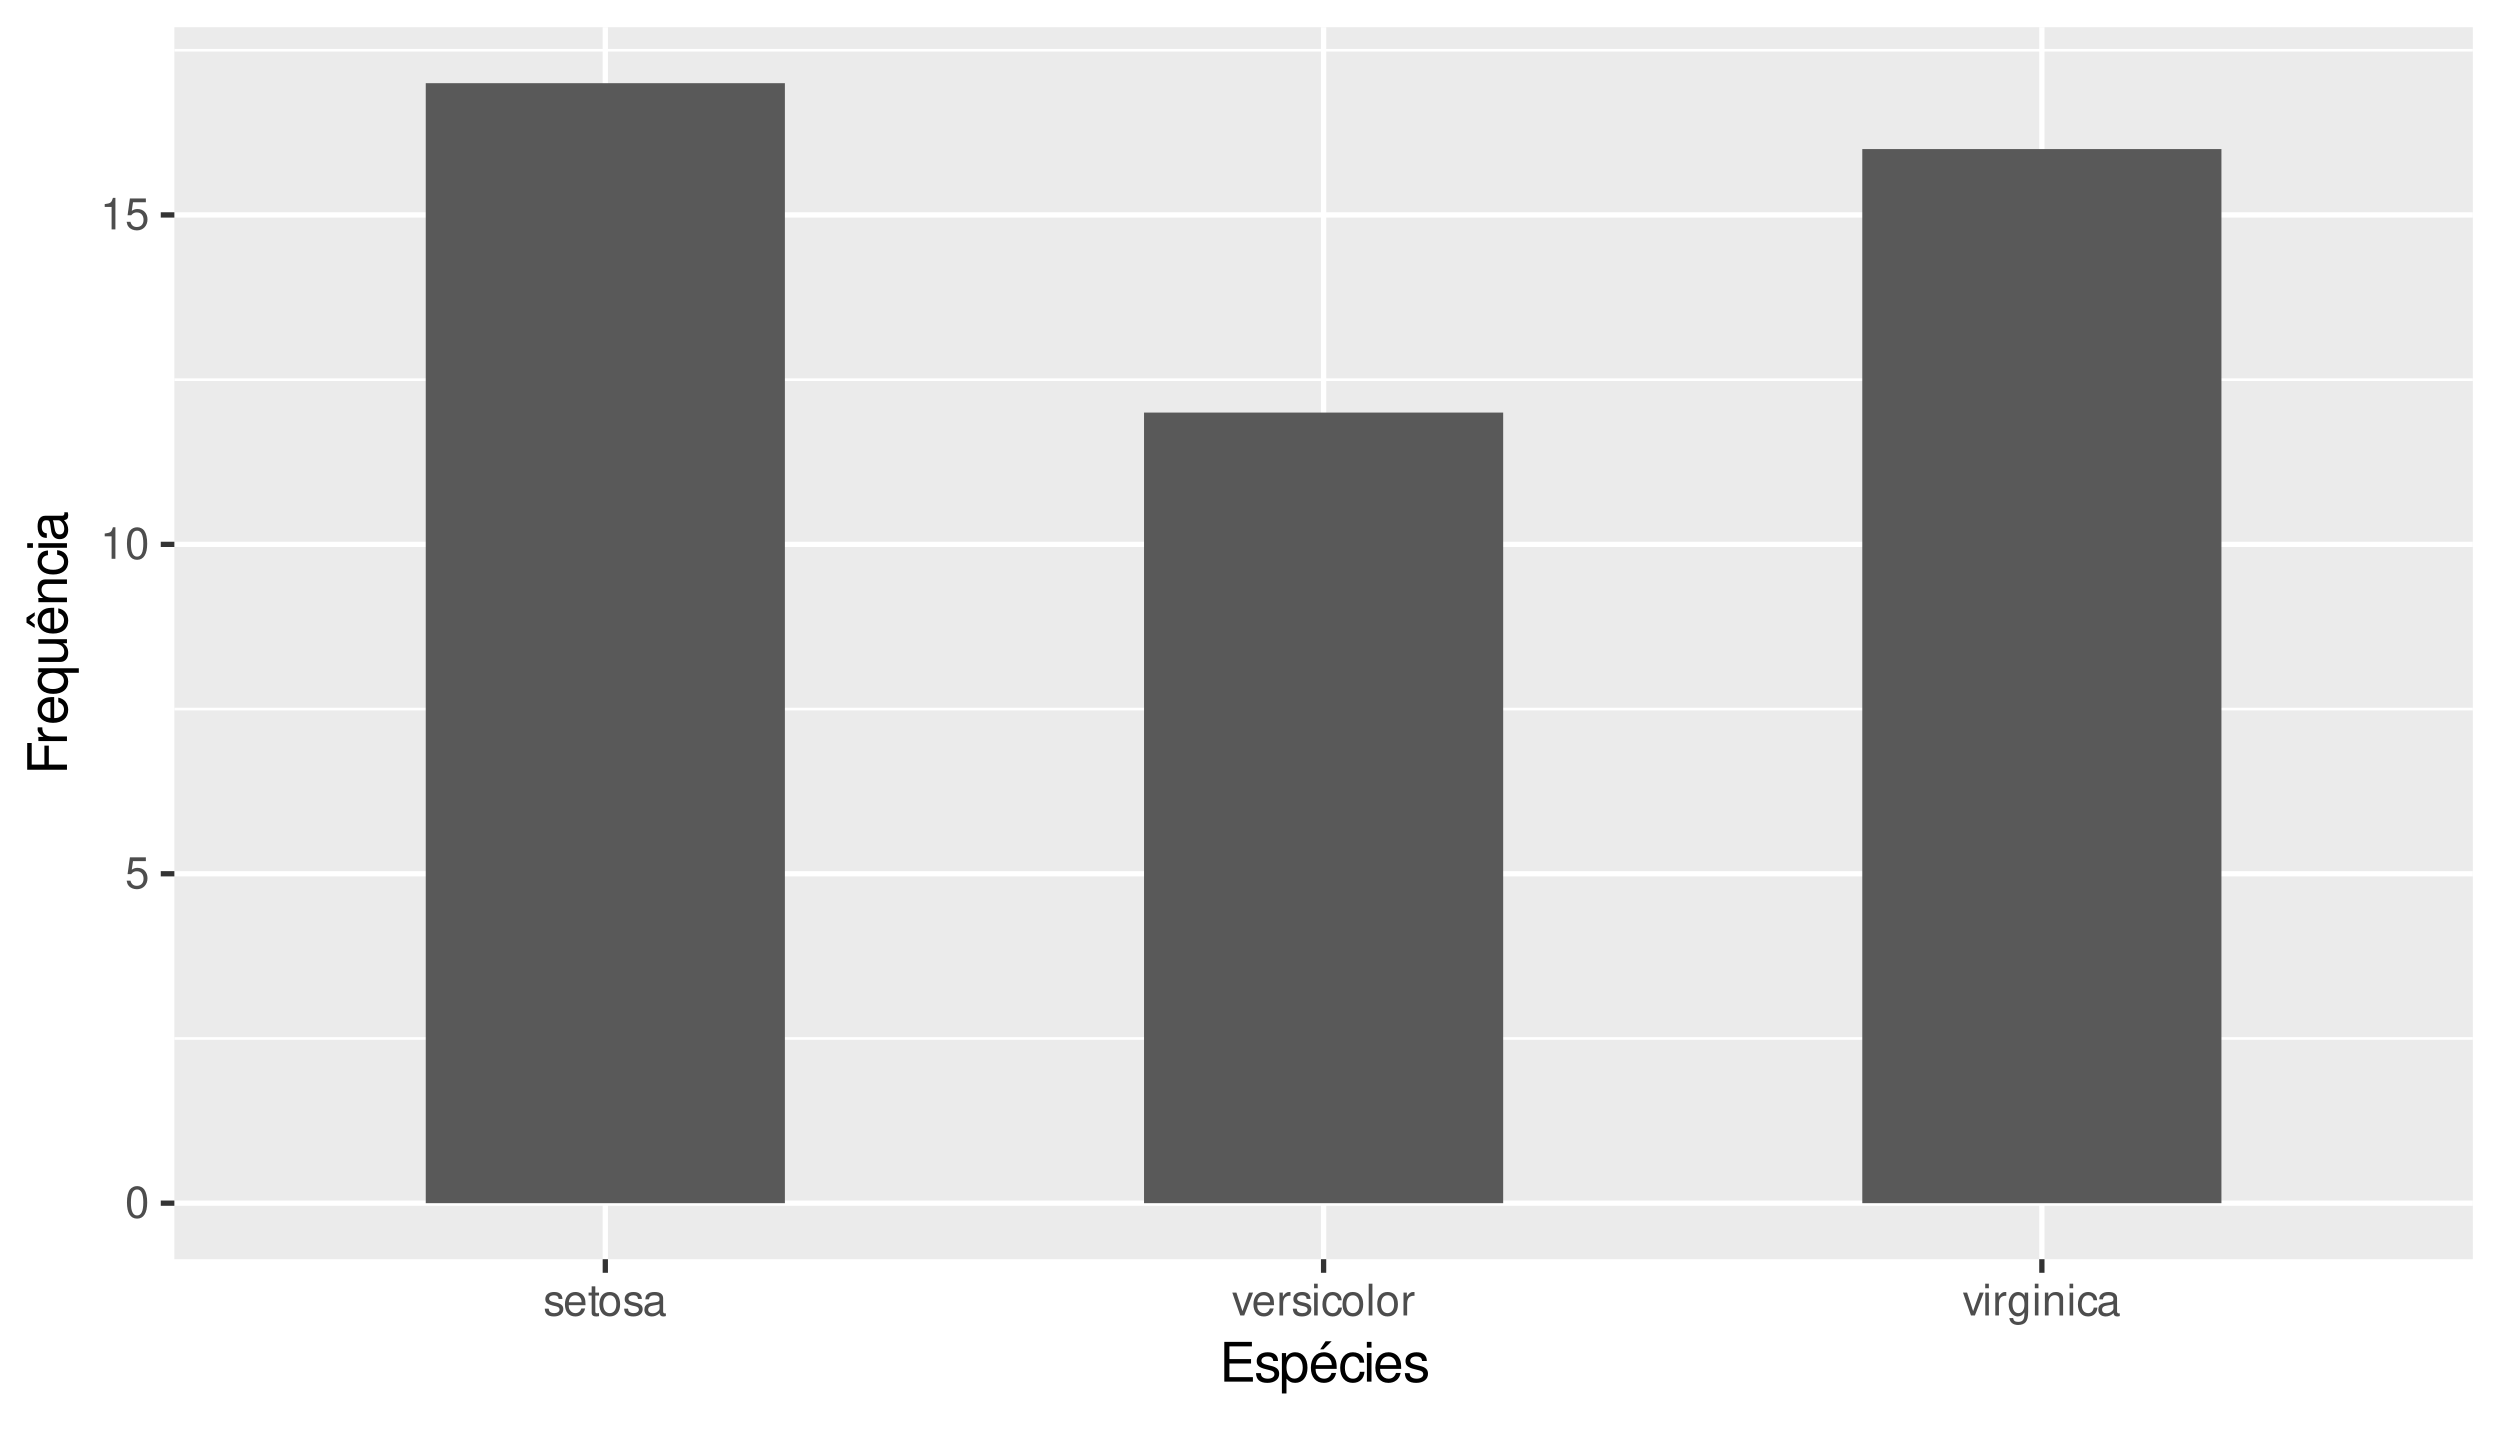
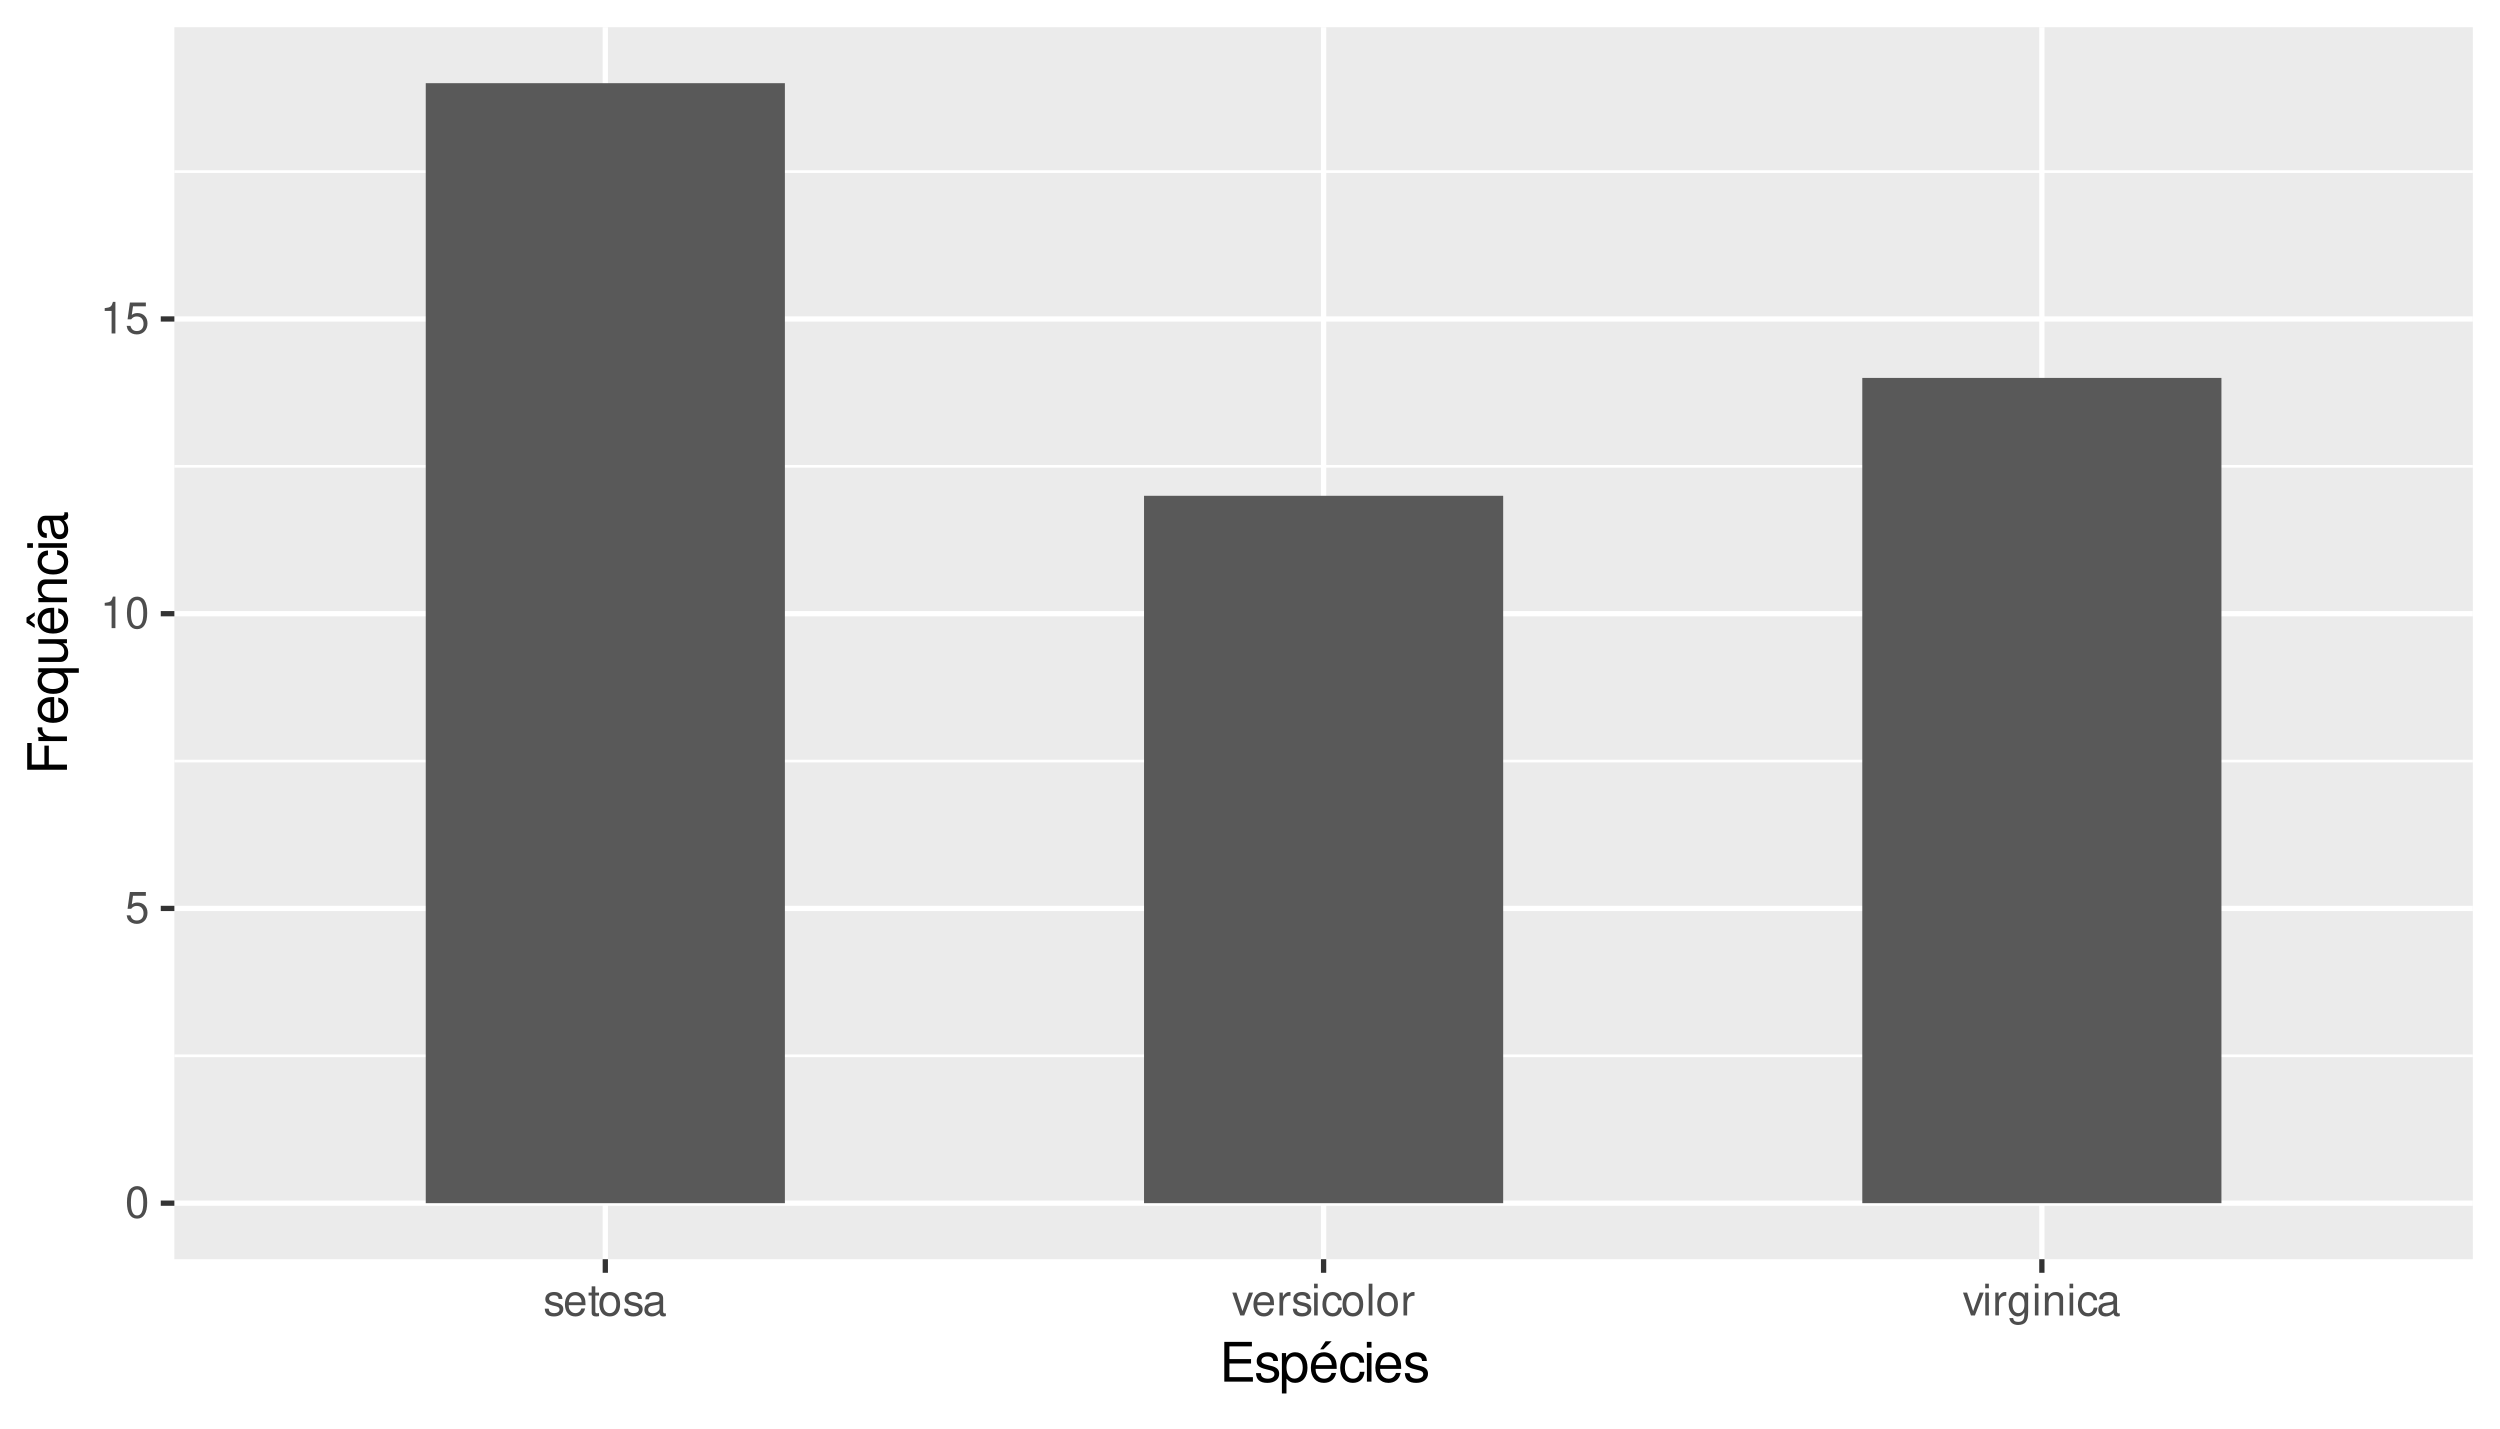
<svg xmlns="http://www.w3.org/2000/svg" xmlns:xlink="http://www.w3.org/1999/xlink" width="504pt" height="288pt" viewBox="0 0 504 288" version="1.1">
  <defs>
    <g>
      <symbol overflow="visible" id="glyph0-0">
        <path style="stroke:none;" d="" />
      </symbol>
      <symbol overflow="visible" id="glyph0-1">
        <path style="stroke:none;" d="M 2.422 -6.359 C 1.844 -6.359 1.312 -6.094 0.984 -5.672 C 0.578 -5.109 0.375 -4.25 0.375 -3.078 C 0.375 -0.938 1.078 0.203 2.422 0.203 C 3.734 0.203 4.453 -0.938 4.453 -3.031 C 4.453 -4.25 4.266 -5.078 3.859 -5.672 C 3.531 -6.109 3.016 -6.359 2.422 -6.359 Z M 2.422 -5.672 C 3.25 -5.672 3.672 -4.828 3.672 -3.094 C 3.672 -1.281 3.266 -0.438 2.406 -0.438 C 1.578 -0.438 1.172 -1.312 1.172 -3.062 C 1.172 -4.828 1.578 -5.672 2.422 -5.672 Z M 2.422 -5.672 " />
      </symbol>
      <symbol overflow="visible" id="glyph0-2">
        <path style="stroke:none;" d="M 4.188 -6.234 L 0.969 -6.234 L 0.5 -2.844 L 1.219 -2.844 C 1.578 -3.266 1.875 -3.422 2.359 -3.422 C 3.203 -3.422 3.719 -2.844 3.719 -1.922 C 3.719 -1.031 3.203 -0.484 2.359 -0.484 C 1.688 -0.484 1.266 -0.828 1.078 -1.531 L 0.312 -1.531 C 0.406 -1.016 0.5 -0.781 0.688 -0.547 C 1.031 -0.078 1.672 0.203 2.375 0.203 C 3.641 0.203 4.516 -0.719 4.516 -2.031 C 4.516 -3.266 3.688 -4.109 2.5 -4.109 C 2.062 -4.109 1.703 -4 1.344 -3.734 L 1.594 -5.469 L 4.188 -5.469 Z M 4.188 -6.234 " />
      </symbol>
      <symbol overflow="visible" id="glyph0-3">
        <path style="stroke:none;" d="M 2.281 -4.531 L 2.281 0 L 3.047 0 L 3.047 -6.359 L 2.547 -6.359 C 2.266 -5.391 2.094 -5.25 0.891 -5.094 L 0.891 -4.531 Z M 2.281 -4.531 " />
      </symbol>
      <symbol overflow="visible" id="glyph0-4">
        <path style="stroke:none;" d="M 3.859 -3.328 C 3.844 -4.234 3.25 -4.734 2.188 -4.734 C 1.109 -4.734 0.406 -4.188 0.406 -3.328 C 0.406 -2.609 0.781 -2.266 1.875 -2 L 2.562 -1.844 C 3.062 -1.719 3.266 -1.531 3.266 -1.203 C 3.266 -0.766 2.844 -0.469 2.203 -0.469 C 1.797 -0.469 1.469 -0.594 1.281 -0.781 C 1.172 -0.922 1.125 -1.047 1.078 -1.375 L 0.297 -1.375 C 0.328 -0.312 0.938 0.203 2.141 0.203 C 3.297 0.203 4.031 -0.375 4.031 -1.266 C 4.031 -1.938 3.656 -2.328 2.734 -2.547 L 2.031 -2.703 C 1.438 -2.844 1.172 -3.047 1.172 -3.375 C 1.172 -3.797 1.562 -4.062 2.156 -4.062 C 2.75 -4.062 3.062 -3.812 3.078 -3.328 Z M 3.859 -3.328 " />
      </symbol>
      <symbol overflow="visible" id="glyph0-5">
        <path style="stroke:none;" d="M 4.516 -2.062 C 4.516 -2.766 4.453 -3.188 4.328 -3.531 C 4.031 -4.281 3.328 -4.734 2.469 -4.734 C 1.172 -4.734 0.359 -3.766 0.359 -2.25 C 0.359 -0.719 1.141 0.203 2.453 0.203 C 3.5 0.203 4.234 -0.391 4.422 -1.406 L 3.672 -1.406 C 3.469 -0.797 3.062 -0.469 2.469 -0.469 C 2 -0.469 1.609 -0.688 1.359 -1.078 C 1.188 -1.344 1.125 -1.594 1.125 -2.062 Z M 1.141 -2.656 C 1.203 -3.516 1.719 -4.062 2.453 -4.062 C 3.203 -4.062 3.719 -3.484 3.719 -2.656 Z M 1.141 -2.656 " />
      </symbol>
      <symbol overflow="visible" id="glyph0-6">
        <path style="stroke:none;" d="M 2.234 -4.609 L 1.484 -4.609 L 1.484 -5.875 L 0.75 -5.875 L 0.75 -4.609 L 0.125 -4.609 L 0.125 -4.016 L 0.75 -4.016 L 0.75 -0.531 C 0.75 -0.047 1.062 0.203 1.641 0.203 C 1.828 0.203 1.984 0.188 2.234 0.141 L 2.234 -0.469 C 2.125 -0.453 2.031 -0.438 1.875 -0.438 C 1.562 -0.438 1.484 -0.531 1.484 -0.859 L 1.484 -4.016 L 2.234 -4.016 Z M 2.234 -4.609 " />
      </symbol>
      <symbol overflow="visible" id="glyph0-7">
        <path style="stroke:none;" d="M 2.391 -4.734 C 1.094 -4.734 0.312 -3.812 0.312 -2.266 C 0.312 -0.719 1.094 0.203 2.406 0.203 C 3.703 0.203 4.484 -0.719 4.484 -2.234 C 4.484 -3.828 3.734 -4.734 2.391 -4.734 Z M 2.406 -4.062 C 3.234 -4.062 3.719 -3.391 3.719 -2.25 C 3.719 -1.156 3.203 -0.469 2.406 -0.469 C 1.578 -0.469 1.078 -1.156 1.078 -2.266 C 1.078 -3.391 1.578 -4.062 2.406 -4.062 Z M 2.406 -4.062 " />
      </symbol>
      <symbol overflow="visible" id="glyph0-8">
        <path style="stroke:none;" d="M 4.703 -0.438 C 4.625 -0.406 4.594 -0.406 4.547 -0.406 C 4.297 -0.406 4.156 -0.547 4.156 -0.781 L 4.156 -3.484 C 4.156 -4.297 3.547 -4.734 2.422 -4.734 C 1.734 -4.734 1.203 -4.547 0.891 -4.203 C 0.672 -3.969 0.594 -3.703 0.578 -3.25 L 1.312 -3.25 C 1.375 -3.812 1.703 -4.062 2.391 -4.062 C 3.062 -4.062 3.422 -3.812 3.422 -3.375 L 3.422 -3.188 C 3.406 -2.875 3.25 -2.75 2.656 -2.672 C 1.625 -2.547 1.453 -2.5 1.172 -2.391 C 0.641 -2.156 0.375 -1.766 0.375 -1.156 C 0.375 -0.328 0.953 0.203 1.875 0.203 C 2.469 0.203 2.922 0 3.453 -0.469 C 3.5 0 3.734 0.203 4.203 0.203 C 4.359 0.203 4.453 0.188 4.703 0.125 Z M 3.422 -1.453 C 3.422 -1.203 3.359 -1.062 3.125 -0.859 C 2.828 -0.578 2.469 -0.438 2.047 -0.438 C 1.469 -0.438 1.141 -0.719 1.141 -1.172 C 1.141 -1.656 1.453 -1.906 2.25 -2.016 C 3.031 -2.125 3.172 -2.156 3.422 -2.281 Z M 3.422 -1.453 " />
      </symbol>
      <symbol overflow="visible" id="glyph0-9">
        <path style="stroke:none;" d="M 2.5 0 L 4.281 -4.609 L 3.453 -4.609 L 2.141 -0.875 L 0.922 -4.609 L 0.094 -4.609 L 1.703 0 Z M 2.5 0 " />
      </symbol>
      <symbol overflow="visible" id="glyph0-10">
        <path style="stroke:none;" d="M 0.609 -4.609 L 0.609 0 L 1.344 0 L 1.344 -2.391 C 1.359 -3.5 1.812 -4 2.828 -3.969 L 2.828 -4.719 C 2.703 -4.734 2.625 -4.734 2.547 -4.734 C 2.062 -4.734 1.703 -4.453 1.281 -3.781 L 1.281 -4.609 Z M 0.609 -4.609 " />
      </symbol>
      <symbol overflow="visible" id="glyph0-11">
        <path style="stroke:none;" d="M 1.312 -4.609 L 0.594 -4.609 L 0.594 0 L 1.312 0 Z M 1.312 -6.406 L 0.578 -6.406 L 0.578 -5.484 L 1.312 -5.484 Z M 1.312 -6.406 " />
      </symbol>
      <symbol overflow="visible" id="glyph0-12">
        <path style="stroke:none;" d="M 4.141 -3.062 C 4.109 -3.516 4.016 -3.797 3.828 -4.062 C 3.516 -4.484 2.969 -4.734 2.328 -4.734 C 1.078 -4.734 0.266 -3.75 0.266 -2.219 C 0.266 -0.734 1.062 0.203 2.312 0.203 C 3.406 0.203 4.109 -0.453 4.203 -1.578 L 3.453 -1.578 C 3.328 -0.844 2.953 -0.469 2.328 -0.469 C 1.516 -0.469 1.031 -1.141 1.031 -2.219 C 1.031 -3.375 1.516 -4.062 2.312 -4.062 C 2.922 -4.062 3.312 -3.703 3.406 -3.062 Z M 4.141 -3.062 " />
      </symbol>
      <symbol overflow="visible" id="glyph0-13">
        <path style="stroke:none;" d="M 1.344 -6.406 L 0.594 -6.406 L 0.594 0 L 1.344 0 Z M 1.344 -6.406 " />
      </symbol>
      <symbol overflow="visible" id="glyph0-14">
        <path style="stroke:none;" d="M 3.547 -4.609 L 3.547 -3.938 C 3.188 -4.5 2.781 -4.734 2.203 -4.734 C 1.078 -4.734 0.312 -3.703 0.312 -2.219 C 0.312 -1.453 0.5 -0.891 0.891 -0.422 C 1.234 -0.016 1.672 0.203 2.141 0.203 C 2.703 0.203 3.094 -0.047 3.484 -0.625 L 3.484 -0.391 C 3.484 0.844 3.141 1.297 2.219 1.297 C 1.594 1.297 1.281 1.062 1.203 0.531 L 0.453 0.531 C 0.531 1.375 1.203 1.922 2.203 1.922 C 2.891 1.922 3.453 1.703 3.75 1.328 C 4.094 0.891 4.234 0.328 4.234 -0.75 L 4.234 -4.609 Z M 2.266 -4.062 C 3.047 -4.062 3.484 -3.406 3.484 -2.25 C 3.484 -1.125 3.031 -0.469 2.266 -0.469 C 1.516 -0.469 1.078 -1.141 1.078 -2.266 C 1.078 -3.391 1.516 -4.062 2.266 -4.062 Z M 2.266 -4.062 " />
      </symbol>
      <symbol overflow="visible" id="glyph0-15">
        <path style="stroke:none;" d="M 0.609 -4.609 L 0.609 0 L 1.359 0 L 1.359 -2.547 C 1.359 -3.484 1.844 -4.094 2.609 -4.094 C 3.188 -4.094 3.547 -3.75 3.547 -3.188 L 3.547 0 L 4.281 0 L 4.281 -3.484 C 4.281 -4.25 3.719 -4.734 2.828 -4.734 C 2.141 -4.734 1.703 -4.484 1.297 -3.828 L 1.297 -4.609 Z M 0.609 -4.609 " />
      </symbol>
      <symbol overflow="visible" id="glyph1-0">
        <path style="stroke:none;" d="" />
      </symbol>
      <symbol overflow="visible" id="glyph1-1">
        <path style="stroke:none;" d="M 2.016 -3.656 L 6.375 -3.656 L 6.375 -4.547 L 2.016 -4.547 L 2.016 -7.109 L 6.547 -7.109 L 6.547 -8.016 L 0.984 -8.016 L 0.984 0 L 6.75 0 L 6.75 -0.906 L 2.016 -0.906 Z M 2.016 -3.656 " />
      </symbol>
      <symbol overflow="visible" id="glyph1-2">
        <path style="stroke:none;" d="M 4.812 -4.156 C 4.812 -5.297 4.062 -5.922 2.734 -5.922 C 1.391 -5.922 0.516 -5.234 0.516 -4.172 C 0.516 -3.266 0.984 -2.844 2.344 -2.516 L 3.203 -2.297 C 3.844 -2.141 4.094 -1.906 4.094 -1.5 C 4.094 -0.953 3.547 -0.594 2.75 -0.594 C 2.25 -0.594 1.844 -0.734 1.609 -0.984 C 1.469 -1.141 1.391 -1.312 1.344 -1.719 L 0.375 -1.719 C 0.422 -0.391 1.172 0.25 2.672 0.25 C 4.125 0.25 5.047 -0.469 5.047 -1.578 C 5.047 -2.438 4.562 -2.906 3.422 -3.172 L 2.547 -3.391 C 1.797 -3.562 1.469 -3.812 1.469 -4.219 C 1.469 -4.75 1.953 -5.078 2.688 -5.078 C 3.438 -5.078 3.828 -4.766 3.844 -4.156 Z M 4.812 -4.156 " />
      </symbol>
      <symbol overflow="visible" id="glyph1-3">
        <path style="stroke:none;" d="M 0.594 2.391 L 1.516 2.391 L 1.516 -0.609 C 2 -0.016 2.547 0.25 3.281 0.25 C 4.781 0.25 5.75 -0.953 5.75 -2.781 C 5.75 -4.719 4.812 -5.922 3.281 -5.922 C 2.5 -5.922 1.875 -5.578 1.438 -4.891 L 1.438 -5.766 L 0.594 -5.766 Z M 3.125 -5.078 C 4.141 -5.078 4.797 -4.188 4.797 -2.812 C 4.797 -1.5 4.125 -0.609 3.125 -0.609 C 2.141 -0.609 1.516 -1.484 1.516 -2.844 C 1.516 -4.188 2.141 -5.078 3.125 -5.078 Z M 3.125 -5.078 " />
      </symbol>
      <symbol overflow="visible" id="glyph1-4">
        <path style="stroke:none;" d="M 5.641 -2.578 C 5.641 -3.453 5.578 -3.984 5.406 -4.406 C 5.031 -5.359 4.156 -5.922 3.078 -5.922 C 1.469 -5.922 0.438 -4.703 0.438 -2.812 C 0.438 -0.906 1.438 0.25 3.062 0.25 C 4.375 0.25 5.297 -0.5 5.516 -1.75 L 4.594 -1.75 C 4.344 -0.984 3.828 -0.594 3.094 -0.594 C 2.516 -0.594 2.016 -0.859 1.703 -1.344 C 1.484 -1.672 1.406 -2 1.391 -2.578 Z M 1.422 -3.328 C 1.5 -4.391 2.141 -5.078 3.062 -5.078 C 4 -5.078 4.656 -4.359 4.656 -3.328 Z M 3.391 -8.141 L 2.328 -6.516 L 2.984 -6.516 L 4.625 -8.141 Z M 3.391 -8.141 " />
      </symbol>
      <symbol overflow="visible" id="glyph1-5">
        <path style="stroke:none;" d="M 5.188 -3.828 C 5.141 -4.391 5.016 -4.75 4.797 -5.078 C 4.406 -5.609 3.703 -5.922 2.906 -5.922 C 1.344 -5.922 0.344 -4.703 0.344 -2.781 C 0.344 -0.922 1.328 0.25 2.891 0.25 C 4.266 0.25 5.141 -0.578 5.25 -1.984 L 4.328 -1.984 C 4.172 -1.062 3.703 -0.594 2.922 -0.594 C 1.906 -0.594 1.297 -1.422 1.297 -2.781 C 1.297 -4.219 1.891 -5.078 2.891 -5.078 C 3.656 -5.078 4.141 -4.625 4.25 -3.828 Z M 5.188 -3.828 " />
      </symbol>
      <symbol overflow="visible" id="glyph1-6">
        <path style="stroke:none;" d="M 1.656 -5.766 L 0.734 -5.766 L 0.734 0 L 1.656 0 Z M 1.656 -8.016 L 0.719 -8.016 L 0.719 -6.859 L 1.656 -6.859 Z M 1.656 -8.016 " />
      </symbol>
      <symbol overflow="visible" id="glyph1-7">
        <path style="stroke:none;" d="M 5.641 -2.578 C 5.641 -3.453 5.578 -3.984 5.406 -4.406 C 5.031 -5.359 4.156 -5.922 3.078 -5.922 C 1.469 -5.922 0.438 -4.703 0.438 -2.812 C 0.438 -0.906 1.438 0.25 3.062 0.25 C 4.375 0.25 5.297 -0.5 5.516 -1.75 L 4.594 -1.75 C 4.344 -0.984 3.828 -0.594 3.094 -0.594 C 2.516 -0.594 2.016 -0.859 1.703 -1.344 C 1.484 -1.672 1.406 -2 1.391 -2.578 Z M 1.422 -3.328 C 1.5 -4.391 2.141 -5.078 3.062 -5.078 C 4 -5.078 4.656 -4.359 4.656 -3.328 Z M 1.422 -3.328 " />
      </symbol>
      <symbol overflow="visible" id="glyph2-0">
        <path style="stroke:none;" d="" />
      </symbol>
      <symbol overflow="visible" id="glyph2-1">
        <path style="stroke:none;" d="M -3.656 -2.016 L -3.656 -5.844 L -4.547 -5.844 L -4.547 -2.016 L -7.109 -2.016 L -7.109 -6.375 L -8.016 -6.375 L -8.016 -0.984 L 0 -0.984 L 0 -2.016 Z M -3.656 -2.016 " />
      </symbol>
      <symbol overflow="visible" id="glyph2-2">
        <path style="stroke:none;" d="M -5.766 -0.766 L 0 -0.766 L 0 -1.688 L -2.984 -1.688 C -4.375 -1.688 -5 -2.266 -4.969 -3.531 L -5.891 -3.531 C -5.922 -3.375 -5.922 -3.281 -5.922 -3.172 C -5.922 -2.578 -5.578 -2.141 -4.719 -1.609 L -5.766 -1.609 Z M -5.766 -0.766 " />
      </symbol>
      <symbol overflow="visible" id="glyph2-3">
        <path style="stroke:none;" d="M -2.578 -5.641 C -3.453 -5.641 -3.984 -5.578 -4.406 -5.406 C -5.359 -5.031 -5.922 -4.156 -5.922 -3.078 C -5.922 -1.469 -4.703 -0.438 -2.812 -0.438 C -0.906 -0.438 0.25 -1.438 0.25 -3.062 C 0.25 -4.375 -0.5 -5.297 -1.75 -5.516 L -1.75 -4.594 C -0.984 -4.344 -0.594 -3.828 -0.594 -3.094 C -0.594 -2.516 -0.859 -2.016 -1.344 -1.703 C -1.672 -1.484 -2 -1.406 -2.578 -1.391 Z M -3.328 -1.422 C -4.391 -1.5 -5.078 -2.141 -5.078 -3.062 C -5.078 -4 -4.359 -4.656 -3.328 -4.656 Z M -3.328 -1.422 " />
      </symbol>
      <symbol overflow="visible" id="glyph2-4">
        <path style="stroke:none;" d="M 2.391 -5.438 L -5.766 -5.438 L -5.766 -4.625 L -5 -4.625 C -5.594 -4.203 -5.922 -3.547 -5.922 -2.797 C -5.922 -1.281 -4.688 -0.281 -2.766 -0.281 C -0.906 -0.281 0.25 -1.219 0.25 -2.75 C 0.25 -3.547 -0.031 -4.109 -0.656 -4.531 L 2.391 -4.531 Z M -5.078 -2.922 C -5.078 -3.906 -4.203 -4.531 -2.812 -4.531 C -1.484 -4.531 -0.609 -3.891 -0.609 -2.922 C -0.609 -1.906 -1.5 -1.25 -2.844 -1.25 C -4.188 -1.25 -5.078 -1.906 -5.078 -2.922 Z M -5.078 -2.922 " />
      </symbol>
      <symbol overflow="visible" id="glyph2-5">
        <path style="stroke:none;" d="M 0 -5.297 L -5.766 -5.297 L -5.766 -4.391 L -2.5 -4.391 C -1.312 -4.391 -0.547 -3.766 -0.547 -2.812 C -0.547 -2.094 -0.984 -1.625 -1.688 -1.625 L -5.766 -1.625 L -5.766 -0.719 L -1.312 -0.719 C -0.359 -0.719 0.25 -1.438 0.25 -2.547 C 0.25 -3.406 -0.047 -3.938 -0.797 -4.484 L 0 -4.484 Z M 0 -5.297 " />
      </symbol>
      <symbol overflow="visible" id="glyph2-6">
        <path style="stroke:none;" d="M -2.578 -5.641 C -3.453 -5.641 -3.984 -5.578 -4.406 -5.406 C -5.359 -5.031 -5.922 -4.156 -5.922 -3.078 C -5.922 -1.469 -4.703 -0.438 -2.812 -0.438 C -0.906 -0.438 0.25 -1.438 0.25 -3.062 C 0.25 -4.375 -0.5 -5.297 -1.75 -5.516 L -1.75 -4.594 C -0.984 -4.344 -0.594 -3.828 -0.594 -3.094 C -0.594 -2.516 -0.859 -2.016 -1.344 -1.703 C -1.672 -1.484 -2 -1.406 -2.578 -1.391 Z M -3.328 -1.422 C -4.391 -1.5 -5.078 -2.141 -5.078 -3.062 C -5.078 -4 -4.359 -4.656 -3.328 -4.656 Z M -8.156 -2.625 L -6.5 -1.578 L -6.5 -2.281 L -7.562 -3.141 L -6.5 -4.031 L -6.5 -4.734 L -8.156 -3.672 Z M -8.156 -2.625 " />
      </symbol>
      <symbol overflow="visible" id="glyph2-7">
        <path style="stroke:none;" d="M -5.766 -0.766 L 0 -0.766 L 0 -1.688 L -3.172 -1.688 C -4.359 -1.688 -5.125 -2.312 -5.125 -3.25 C -5.125 -3.984 -4.688 -4.438 -4 -4.438 L 0 -4.438 L 0 -5.359 L -4.359 -5.359 C -5.312 -5.359 -5.922 -4.641 -5.922 -3.531 C -5.922 -2.672 -5.594 -2.125 -4.797 -1.609 L -5.766 -1.609 Z M -5.766 -0.766 " />
      </symbol>
      <symbol overflow="visible" id="glyph2-8">
        <path style="stroke:none;" d="M -3.828 -5.188 C -4.391 -5.141 -4.75 -5.016 -5.078 -4.797 C -5.609 -4.406 -5.922 -3.703 -5.922 -2.906 C -5.922 -1.344 -4.703 -0.344 -2.781 -0.344 C -0.922 -0.344 0.25 -1.328 0.25 -2.891 C 0.25 -4.266 -0.578 -5.141 -1.984 -5.25 L -1.984 -4.328 C -1.062 -4.172 -0.594 -3.703 -0.594 -2.922 C -0.594 -1.906 -1.422 -1.297 -2.781 -1.297 C -4.219 -1.297 -5.078 -1.891 -5.078 -2.891 C -5.078 -3.656 -4.625 -4.141 -3.828 -4.25 Z M -3.828 -5.188 " />
      </symbol>
      <symbol overflow="visible" id="glyph2-9">
        <path style="stroke:none;" d="M -5.766 -1.656 L -5.766 -0.734 L 0 -0.734 L 0 -1.656 Z M -8.016 -1.656 L -8.016 -0.719 L -6.859 -0.719 L -6.859 -1.656 Z M -8.016 -1.656 " />
      </symbol>
      <symbol overflow="visible" id="glyph2-10">
        <path style="stroke:none;" d="M -0.531 -5.891 C -0.516 -5.781 -0.516 -5.734 -0.516 -5.688 C -0.516 -5.375 -0.688 -5.188 -0.969 -5.188 L -4.359 -5.188 C -5.375 -5.188 -5.922 -4.438 -5.922 -3.031 C -5.922 -2.172 -5.688 -1.5 -5.266 -1.109 C -4.969 -0.844 -4.625 -0.734 -4.062 -0.719 L -4.062 -1.641 C -4.766 -1.719 -5.078 -2.141 -5.078 -2.984 C -5.078 -3.828 -4.781 -4.281 -4.219 -4.281 L -3.984 -4.281 C -3.594 -4.266 -3.438 -4.062 -3.344 -3.328 C -3.172 -2.031 -3.141 -1.828 -2.984 -1.469 C -2.703 -0.797 -2.203 -0.469 -1.453 -0.469 C -0.406 -0.469 0.25 -1.188 0.25 -2.359 C 0.25 -3.078 0 -3.656 -0.594 -4.312 C 0 -4.375 0.25 -4.656 0.25 -5.266 C 0.25 -5.453 0.234 -5.578 0.156 -5.891 Z M -1.812 -4.281 C -1.5 -4.281 -1.312 -4.188 -1.062 -3.922 C -0.719 -3.547 -0.547 -3.094 -0.547 -2.547 C -0.547 -1.844 -0.891 -1.422 -1.469 -1.422 C -2.078 -1.422 -2.391 -1.812 -2.531 -2.812 C -2.656 -3.781 -2.703 -3.969 -2.844 -4.281 Z M -1.812 -4.281 " />
      </symbol>
    </g>
    <clipPath id="clip1">
      <path d="M 35.152 5.48 L 498.523 5.48 L 498.523 253.852 L 35.152 253.852 Z M 35.152 5.48 " />
    </clipPath>
    <clipPath id="clip2">
-       <path d="M 35.152 209 L 498.523 209 L 498.523 210 L 35.152 210 Z M 35.152 209 " />
+       <path d="M 35.152 212 L 498.523 212 L 498.523 214 L 35.152 214 Z M 35.152 212 " />
    </clipPath>
    <clipPath id="clip3">
-       <path d="M 35.152 142 L 498.523 142 L 498.523 144 L 35.152 144 Z M 35.152 142 " />
+       <path d="M 35.152 153 L 498.523 153 L 498.523 154 L 35.152 154 Z M 35.152 153 " />
    </clipPath>
    <clipPath id="clip4">
-       <path d="M 35.152 76 L 498.523 76 L 498.523 77 L 35.152 77 Z M 35.152 76 " />
+       <path d="M 35.152 93 L 498.523 93 L 498.523 95 L 35.152 95 Z M 35.152 93 " />
    </clipPath>
    <clipPath id="clip5">
-       <path d="M 35.152 9 L 498.523 9 L 498.523 11 L 35.152 11 Z M 35.152 9 " />
+       <path d="M 35.152 34 L 498.523 34 L 498.523 35 L 35.152 35 Z M 35.152 34 " />
    </clipPath>
    <clipPath id="clip6">
      <path d="M 35.152 242 L 498.523 242 L 498.523 244 L 35.152 244 Z M 35.152 242 " />
    </clipPath>
    <clipPath id="clip7">
-       <path d="M 35.152 175 L 498.523 175 L 498.523 177 L 35.152 177 Z M 35.152 175 " />
+       <path d="M 35.152 182 L 498.523 182 L 498.523 184 L 35.152 184 Z M 35.152 182 " />
    </clipPath>
    <clipPath id="clip8">
-       <path d="M 35.152 109 L 498.523 109 L 498.523 111 L 35.152 111 Z M 35.152 109 " />
+       <path d="M 35.152 123 L 498.523 123 L 498.523 125 L 35.152 125 Z M 35.152 123 " />
    </clipPath>
    <clipPath id="clip9">
-       <path d="M 35.152 42 L 498.523 42 L 498.523 44 L 35.152 44 Z M 35.152 42 " />
+       <path d="M 35.152 63 L 498.523 63 L 498.523 65 L 35.152 65 Z M 35.152 63 " />
    </clipPath>
    <clipPath id="clip10">
      <path d="M 121 5.48 L 123 5.48 L 123 253.852 L 121 253.852 Z M 121 5.48 " />
    </clipPath>
    <clipPath id="clip11">
      <path d="M 266 5.48 L 268 5.48 L 268 253.852 L 266 253.852 Z M 266 5.48 " />
    </clipPath>
    <clipPath id="clip12">
      <path d="M 411 5.48 L 413 5.48 L 413 253.852 L 411 253.852 Z M 411 5.48 " />
    </clipPath>
  </defs>
  <g id="surface40">
    <rect x="0" y="0" width="504" height="288" style="fill:rgb(100%,100%,100%);fill-opacity:1;stroke:none;" />
    <rect x="0" y="0" width="504" height="288" style="fill:rgb(100%,100%,100%);fill-opacity:1;stroke:none;" />
    <path style="fill:none;stroke-width:1.067;stroke-linecap:round;stroke-linejoin:round;stroke:rgb(100%,100%,100%);stroke-opacity:1;stroke-miterlimit:10;" d="M 0 288 L 504 288 L 504 0 L 0 0 Z M 0 288 " />
    <g clip-path="url(#clip1)" clip-rule="nonzero">
      <path style=" stroke:none;fill-rule:nonzero;fill:rgb(92.157%,92.157%,92.157%);fill-opacity:1;" d="M 35.152 253.848 L 498.523 253.848 L 498.523 5.477 L 35.152 5.477 Z M 35.152 253.848 " />
    </g>
    <g clip-path="url(#clip2)" clip-rule="nonzero">
-       <path style="fill:none;stroke-width:0.533;stroke-linecap:butt;stroke-linejoin:round;stroke:rgb(100%,100%,100%);stroke-opacity:1;stroke-miterlimit:10;" d="M 35.152 209.355 L 498.52 209.355 " />
+       <path style="fill:none;stroke-width:0.533;stroke-linecap:butt;stroke-linejoin:round;stroke:rgb(100%,100%,100%);stroke-opacity:1;stroke-miterlimit:10;" d="M 35.152 212.852 L 498.52 212.852 " />
    </g>
    <g clip-path="url(#clip3)" clip-rule="nonzero">
-       <path style="fill:none;stroke-width:0.533;stroke-linecap:butt;stroke-linejoin:round;stroke:rgb(100%,100%,100%);stroke-opacity:1;stroke-miterlimit:10;" d="M 35.152 142.945 L 498.52 142.945 " />
+       <path style="fill:none;stroke-width:0.533;stroke-linecap:butt;stroke-linejoin:round;stroke:rgb(100%,100%,100%);stroke-opacity:1;stroke-miterlimit:10;" d="M 35.152 153.434 L 498.52 153.434 " />
    </g>
    <g clip-path="url(#clip4)" clip-rule="nonzero">
-       <path style="fill:none;stroke-width:0.533;stroke-linecap:butt;stroke-linejoin:round;stroke:rgb(100%,100%,100%);stroke-opacity:1;stroke-miterlimit:10;" d="M 35.152 76.539 L 498.52 76.539 " />
+       <path style="fill:none;stroke-width:0.533;stroke-linecap:butt;stroke-linejoin:round;stroke:rgb(100%,100%,100%);stroke-opacity:1;stroke-miterlimit:10;" d="M 35.152 94.012 L 498.52 94.012 " />
    </g>
    <g clip-path="url(#clip5)" clip-rule="nonzero">
-       <path style="fill:none;stroke-width:0.533;stroke-linecap:butt;stroke-linejoin:round;stroke:rgb(100%,100%,100%);stroke-opacity:1;stroke-miterlimit:10;" d="M 35.152 10.129 L 498.52 10.129 " />
+       <path style="fill:none;stroke-width:0.533;stroke-linecap:butt;stroke-linejoin:round;stroke:rgb(100%,100%,100%);stroke-opacity:1;stroke-miterlimit:10;" d="M 35.152 34.594 L 498.52 34.594 " />
    </g>
    <g clip-path="url(#clip6)" clip-rule="nonzero">
      <path style="fill:none;stroke-width:1.067;stroke-linecap:butt;stroke-linejoin:round;stroke:rgb(100%,100%,100%);stroke-opacity:1;stroke-miterlimit:10;" d="M 35.152 242.559 L 498.52 242.559 " />
    </g>
    <g clip-path="url(#clip7)" clip-rule="nonzero">
-       <path style="fill:none;stroke-width:1.067;stroke-linecap:butt;stroke-linejoin:round;stroke:rgb(100%,100%,100%);stroke-opacity:1;stroke-miterlimit:10;" d="M 35.152 176.152 L 498.52 176.152 " />
+       <path style="fill:none;stroke-width:1.067;stroke-linecap:butt;stroke-linejoin:round;stroke:rgb(100%,100%,100%);stroke-opacity:1;stroke-miterlimit:10;" d="M 35.152 183.141 L 498.52 183.141 " />
    </g>
    <g clip-path="url(#clip8)" clip-rule="nonzero">
-       <path style="fill:none;stroke-width:1.067;stroke-linecap:butt;stroke-linejoin:round;stroke:rgb(100%,100%,100%);stroke-opacity:1;stroke-miterlimit:10;" d="M 35.152 109.742 L 498.52 109.742 " />
+       <path style="fill:none;stroke-width:1.067;stroke-linecap:butt;stroke-linejoin:round;stroke:rgb(100%,100%,100%);stroke-opacity:1;stroke-miterlimit:10;" d="M 35.152 123.723 L 498.52 123.723 " />
    </g>
    <g clip-path="url(#clip9)" clip-rule="nonzero">
-       <path style="fill:none;stroke-width:1.067;stroke-linecap:butt;stroke-linejoin:round;stroke:rgb(100%,100%,100%);stroke-opacity:1;stroke-miterlimit:10;" d="M 35.152 43.332 L 498.52 43.332 " />
+       <path style="fill:none;stroke-width:1.067;stroke-linecap:butt;stroke-linejoin:round;stroke:rgb(100%,100%,100%);stroke-opacity:1;stroke-miterlimit:10;" d="M 35.152 64.305 L 498.52 64.305 " />
    </g>
    <g clip-path="url(#clip10)" clip-rule="nonzero">
      <path style="fill:none;stroke-width:1.067;stroke-linecap:butt;stroke-linejoin:round;stroke:rgb(100%,100%,100%);stroke-opacity:1;stroke-miterlimit:10;" d="M 122.031 253.848 L 122.031 5.48 " />
    </g>
    <g clip-path="url(#clip11)" clip-rule="nonzero">
      <path style="fill:none;stroke-width:1.067;stroke-linecap:butt;stroke-linejoin:round;stroke:rgb(100%,100%,100%);stroke-opacity:1;stroke-miterlimit:10;" d="M 266.836 253.848 L 266.836 5.48 " />
    </g>
    <g clip-path="url(#clip12)" clip-rule="nonzero">
      <path style="fill:none;stroke-width:1.067;stroke-linecap:butt;stroke-linejoin:round;stroke:rgb(100%,100%,100%);stroke-opacity:1;stroke-miterlimit:10;" d="M 411.641 253.848 L 411.641 5.48 " />
    </g>
    <path style=" stroke:none;fill-rule:nonzero;fill:rgb(34.902%,34.902%,34.902%);fill-opacity:1;" d="M 85.832 242.559 L 158.234 242.559 L 158.234 16.77 L 85.832 16.77 Z M 85.832 242.559 " />
-     <path style=" stroke:none;fill-rule:nonzero;fill:rgb(34.902%,34.902%,34.902%);fill-opacity:1;" d="M 230.637 242.559 L 303.039 242.559 L 303.039 83.176 L 230.637 83.176 Z M 230.637 242.559 " />
-     <path style=" stroke:none;fill-rule:nonzero;fill:rgb(34.902%,34.902%,34.902%);fill-opacity:1;" d="M 375.438 242.559 L 447.84 242.559 L 447.84 30.051 L 375.438 30.051 Z M 375.438 242.559 " />
+     <path style=" stroke:none;fill-rule:nonzero;fill:rgb(34.902%,34.902%,34.902%);fill-opacity:1;" d="M 230.637 242.559 L 303.039 242.559 L 303.039 99.953 L 230.637 99.953 Z M 230.637 242.559 " />
+     <path style=" stroke:none;fill-rule:nonzero;fill:rgb(34.902%,34.902%,34.902%);fill-opacity:1;" d="M 375.438 242.559 L 447.84 242.559 L 447.84 76.188 L 375.438 76.188 Z M 375.438 242.559 " />
    <g style="fill:rgb(30.196%,30.196%,30.196%);fill-opacity:1;">
      <use xlink:href="#glyph0-1" x="25.219" y="245.474" />
    </g>
    <g style="fill:rgb(30.196%,30.196%,30.196%);fill-opacity:1;">
-       <use xlink:href="#glyph0-2" x="25.219" y="179.067" />
-     </g>
-     <g style="fill:rgb(30.196%,30.196%,30.196%);fill-opacity:1;">
-       <use xlink:href="#glyph0-3" x="20.219" y="112.657" />
-       <use xlink:href="#glyph0-1" x="25.219" y="112.657" />
-     </g>
-     <g style="fill:rgb(30.196%,30.196%,30.196%);fill-opacity:1;">
-       <use xlink:href="#glyph0-3" x="20.219" y="46.247" />
-       <use xlink:href="#glyph0-2" x="25.219" y="46.247" />
+       <use xlink:href="#glyph0-2" x="25.219" y="186.056" />
+     </g>
+     <g style="fill:rgb(30.196%,30.196%,30.196%);fill-opacity:1;">
+       <use xlink:href="#glyph0-3" x="20.219" y="126.638" />
+       <use xlink:href="#glyph0-1" x="25.219" y="126.638" />
+     </g>
+     <g style="fill:rgb(30.196%,30.196%,30.196%);fill-opacity:1;">
+       <use xlink:href="#glyph0-3" x="20.219" y="67.22" />
+       <use xlink:href="#glyph0-2" x="25.219" y="67.22" />
    </g>
    <path style="fill:none;stroke-width:1.067;stroke-linecap:butt;stroke-linejoin:round;stroke:rgb(20%,20%,20%);stroke-opacity:1;stroke-miterlimit:10;" d="M 32.41 242.559 L 35.152 242.559 " />
-     <path style="fill:none;stroke-width:1.067;stroke-linecap:butt;stroke-linejoin:round;stroke:rgb(20%,20%,20%);stroke-opacity:1;stroke-miterlimit:10;" d="M 32.41 176.152 L 35.152 176.152 " />
-     <path style="fill:none;stroke-width:1.067;stroke-linecap:butt;stroke-linejoin:round;stroke:rgb(20%,20%,20%);stroke-opacity:1;stroke-miterlimit:10;" d="M 32.41 109.742 L 35.152 109.742 " />
-     <path style="fill:none;stroke-width:1.067;stroke-linecap:butt;stroke-linejoin:round;stroke:rgb(20%,20%,20%);stroke-opacity:1;stroke-miterlimit:10;" d="M 32.41 43.332 L 35.152 43.332 " />
+     <path style="fill:none;stroke-width:1.067;stroke-linecap:butt;stroke-linejoin:round;stroke:rgb(20%,20%,20%);stroke-opacity:1;stroke-miterlimit:10;" d="M 32.41 183.141 L 35.152 183.141 " />
+     <path style="fill:none;stroke-width:1.067;stroke-linecap:butt;stroke-linejoin:round;stroke:rgb(20%,20%,20%);stroke-opacity:1;stroke-miterlimit:10;" d="M 32.41 123.723 L 35.152 123.723 " />
+     <path style="fill:none;stroke-width:1.067;stroke-linecap:butt;stroke-linejoin:round;stroke:rgb(20%,20%,20%);stroke-opacity:1;stroke-miterlimit:10;" d="M 32.41 64.305 L 35.152 64.305 " />
    <path style="fill:none;stroke-width:1.067;stroke-linecap:butt;stroke-linejoin:round;stroke:rgb(20%,20%,20%);stroke-opacity:1;stroke-miterlimit:10;" d="M 122.031 256.59 L 122.031 253.848 " />
    <path style="fill:none;stroke-width:1.067;stroke-linecap:butt;stroke-linejoin:round;stroke:rgb(20%,20%,20%);stroke-opacity:1;stroke-miterlimit:10;" d="M 266.836 256.59 L 266.836 253.848 " />
    <path style="fill:none;stroke-width:1.067;stroke-linecap:butt;stroke-linejoin:round;stroke:rgb(20%,20%,20%);stroke-opacity:1;stroke-miterlimit:10;" d="M 411.641 256.59 L 411.641 253.848 " />
    <g style="fill:rgb(30.196%,30.196%,30.196%);fill-opacity:1;">
      <use xlink:href="#glyph0-4" x="109.531" y="265.196" />
      <use xlink:href="#glyph0-5" x="113.531" y="265.196" />
      <use xlink:href="#glyph0-6" x="118.531" y="265.196" />
      <use xlink:href="#glyph0-7" x="120.531" y="265.196" />
      <use xlink:href="#glyph0-4" x="125.531" y="265.196" />
      <use xlink:href="#glyph0-8" x="129.531" y="265.196" />
    </g>
    <g style="fill:rgb(30.196%,30.196%,30.196%);fill-opacity:1;">
      <use xlink:href="#glyph0-9" x="248.336" y="265.196" />
      <use xlink:href="#glyph0-5" x="252.336" y="265.196" />
      <use xlink:href="#glyph0-10" x="257.336" y="265.196" />
      <use xlink:href="#glyph0-4" x="260.336" y="265.196" />
      <use xlink:href="#glyph0-11" x="264.336" y="265.196" />
      <use xlink:href="#glyph0-12" x="266.336" y="265.196" />
      <use xlink:href="#glyph0-7" x="270.336" y="265.196" />
      <use xlink:href="#glyph0-13" x="275.336" y="265.196" />
      <use xlink:href="#glyph0-7" x="277.336" y="265.196" />
      <use xlink:href="#glyph0-10" x="282.336" y="265.196" />
    </g>
    <g style="fill:rgb(30.196%,30.196%,30.196%);fill-opacity:1;">
      <use xlink:href="#glyph0-9" x="395.641" y="265.196" />
      <use xlink:href="#glyph0-11" x="399.641" y="265.196" />
      <use xlink:href="#glyph0-10" x="401.641" y="265.196" />
      <use xlink:href="#glyph0-14" x="404.641" y="265.196" />
      <use xlink:href="#glyph0-11" x="409.641" y="265.196" />
      <use xlink:href="#glyph0-15" x="411.641" y="265.196" />
      <use xlink:href="#glyph0-11" x="416.641" y="265.196" />
      <use xlink:href="#glyph0-12" x="418.641" y="265.196" />
      <use xlink:href="#glyph0-8" x="422.641" y="265.196" />
    </g>
    <g style="fill:rgb(0%,0%,0%);fill-opacity:1;">
      <use xlink:href="#glyph1-1" x="245.836" y="278.538" />
      <use xlink:href="#glyph1-2" x="252.836" y="278.538" />
      <use xlink:href="#glyph1-3" x="257.836" y="278.538" />
      <use xlink:href="#glyph1-4" x="263.836" y="278.538" />
      <use xlink:href="#glyph1-5" x="269.836" y="278.538" />
      <use xlink:href="#glyph1-6" x="274.836" y="278.538" />
      <use xlink:href="#glyph1-7" x="276.836" y="278.538" />
      <use xlink:href="#glyph1-2" x="282.836" y="278.538" />
    </g>
    <g style="fill:rgb(0%,0%,0%);fill-opacity:1;">
      <use xlink:href="#glyph2-1" x="13.499" y="156.164" />
      <use xlink:href="#glyph2-2" x="13.499" y="150.164" />
      <use xlink:href="#glyph2-3" x="13.499" y="146.164" />
      <use xlink:href="#glyph2-4" x="13.499" y="140.164" />
      <use xlink:href="#glyph2-5" x="13.499" y="134.164" />
      <use xlink:href="#glyph2-6" x="13.499" y="128.164" />
      <use xlink:href="#glyph2-7" x="13.499" y="122.164" />
      <use xlink:href="#glyph2-8" x="13.499" y="116.164" />
      <use xlink:href="#glyph2-9" x="13.499" y="111.164" />
      <use xlink:href="#glyph2-10" x="13.499" y="109.164" />
    </g>
  </g>
</svg>
